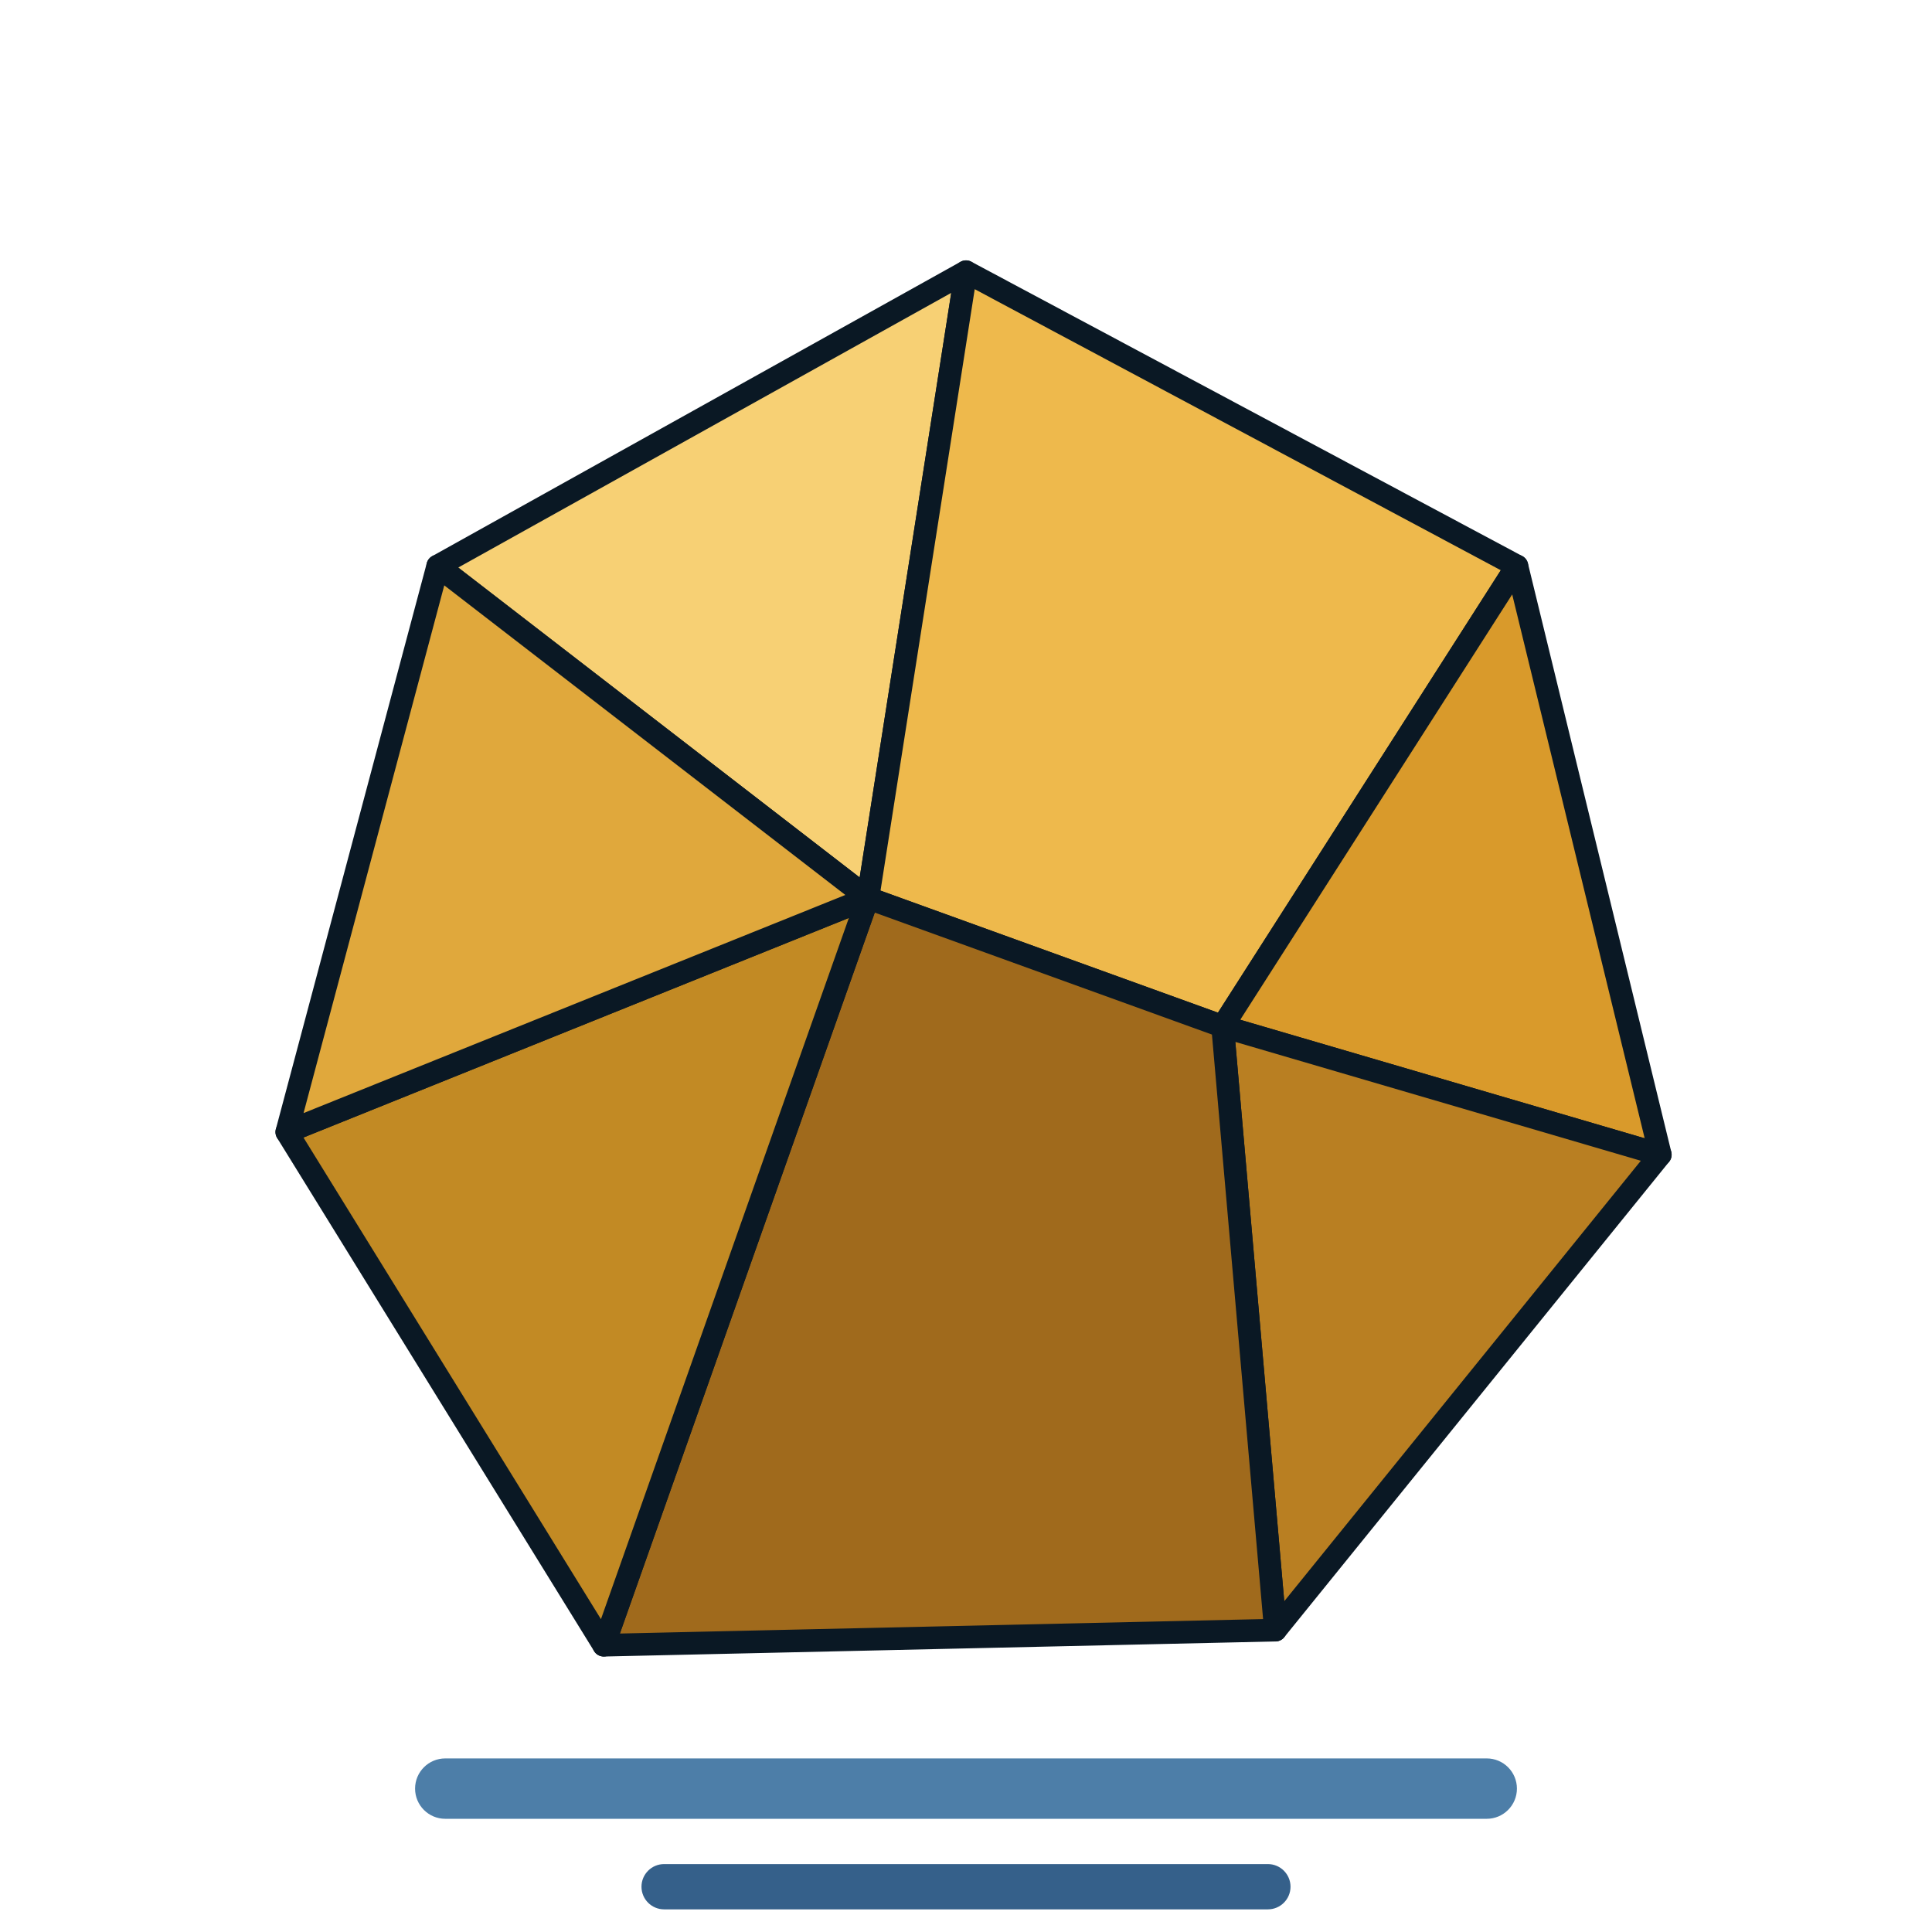
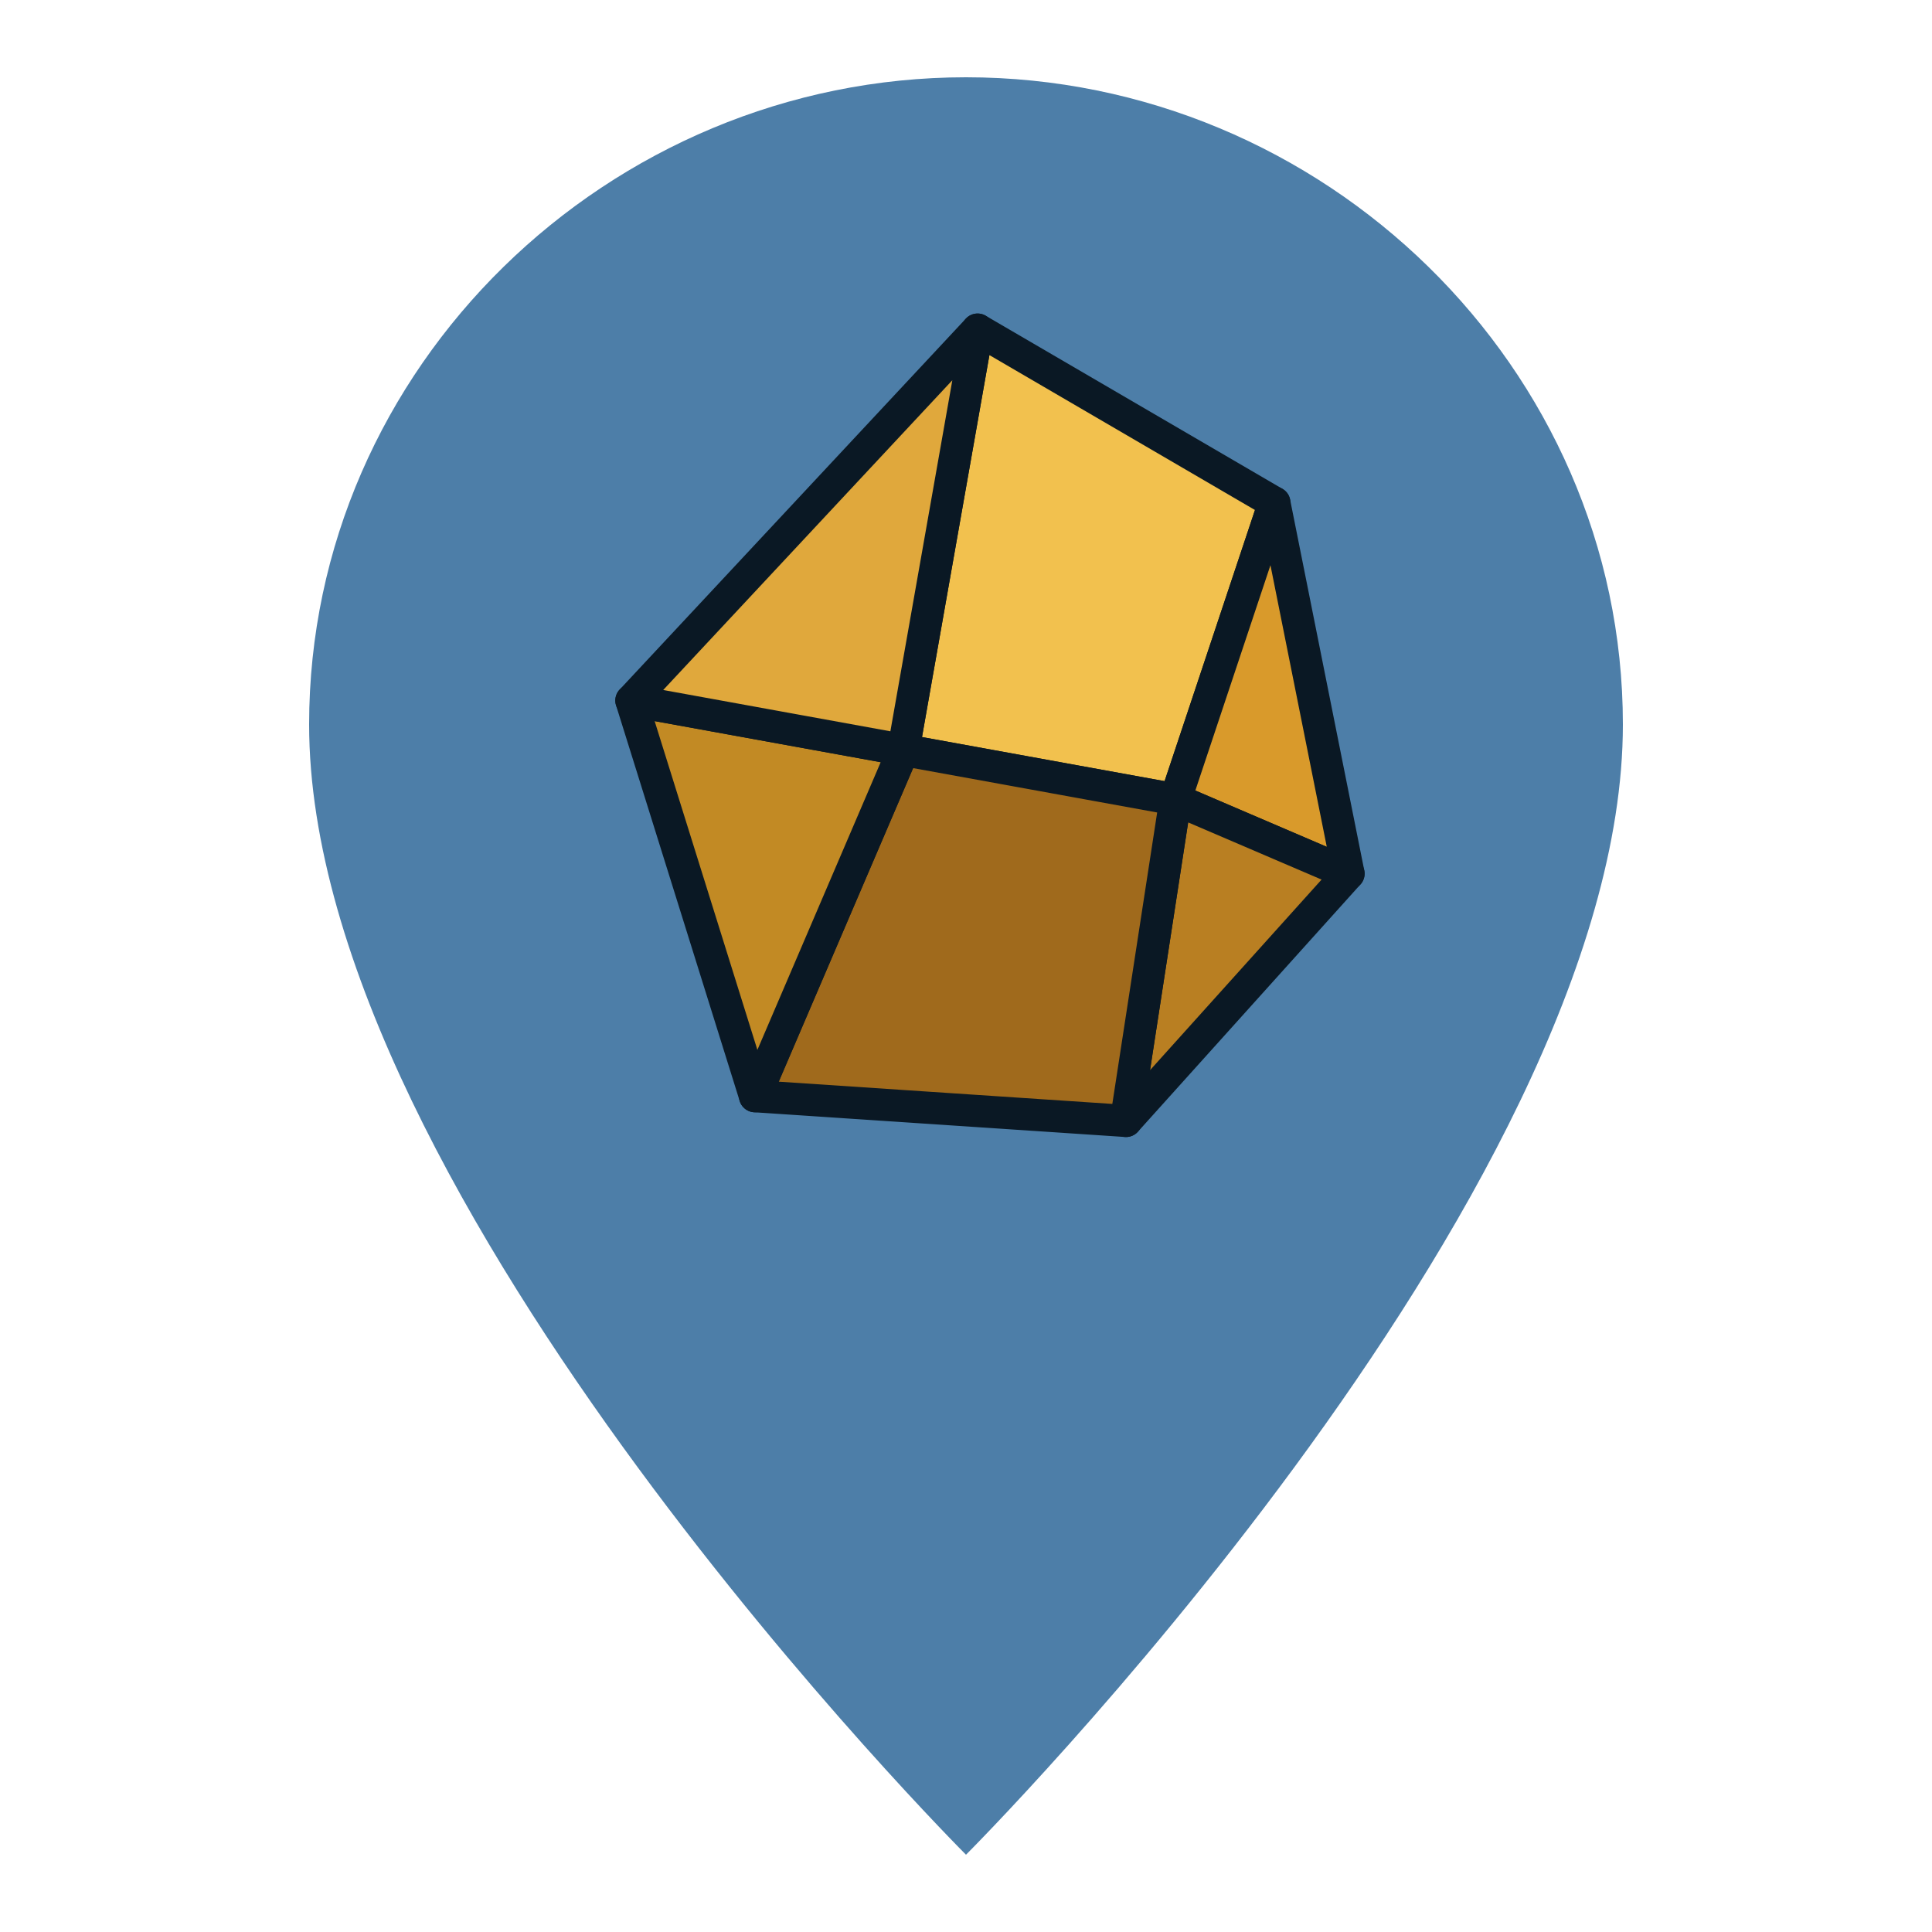
- <svg xmlns="http://www.w3.org/2000/svg" viewBox="0 0 512 512" role="img" aria-label="Erratic Maps logo">
-   <g stroke="#0a1824" stroke-width="6" stroke-linejoin="round">
-     <polygon points="116,150 256,72 230,238" fill="#f7d074" />
-     <polygon points="256,72 402,150 324,272 230,238" fill="#eeb94c" />
-     <polygon points="402,150 440,306 324,272" fill="#d99a2b" />
-     <polygon points="440,306 338,432 324,272" fill="#b97f22" />
-     <polygon points="338,432 160,436 230,238 324,272" fill="#a06a1c" />
-     <polygon points="160,436 76,300 230,238" fill="#c28a24" />
-     <polygon points="76,300 116,150 230,238" fill="#e0a83c" />
+ <svg xmlns="http://www.w3.org/2000/svg" viewBox="0 0 100 100" role="img" aria-label="Erratic Maps logo">
+   <path d="M50 4 C68.5 4 84 19 84 37.5 C84 62 50 96 50 96 C50 96 16 62 16 37.5 C16 19 31.5 4 50 4 Z" fill="#4d7ea8" />
+   <g transform="translate(18.6,8.1) scale(0.64)">
+     <g stroke="#0a1824" stroke-width="2.6" stroke-linejoin="round">
+       <polygon points="50,14 74,28 66,52 44,48" fill="#f2c14e" />
+       <polygon points="74,28 80,58 66,52" fill="#d99a2b" />
+       <polygon points="80,58 62,78 66,52" fill="#b97f22" />
+       <polygon points="62,78 32,76 44,48 66,52" fill="#a06a1c" />
+       <polygon points="32,76 22,44 44,48" fill="#c28a24" />
+       <polygon points="22,44 50,14 44,48" fill="#e0a83c" />
+     </g>
  </g>
-   <rect x="110" y="466" width="292" height="16" rx="8" fill="#4d7ea8" />
-   <rect x="170" y="494" width="172" height="12" rx="6" fill="#35608a" />
</svg>
